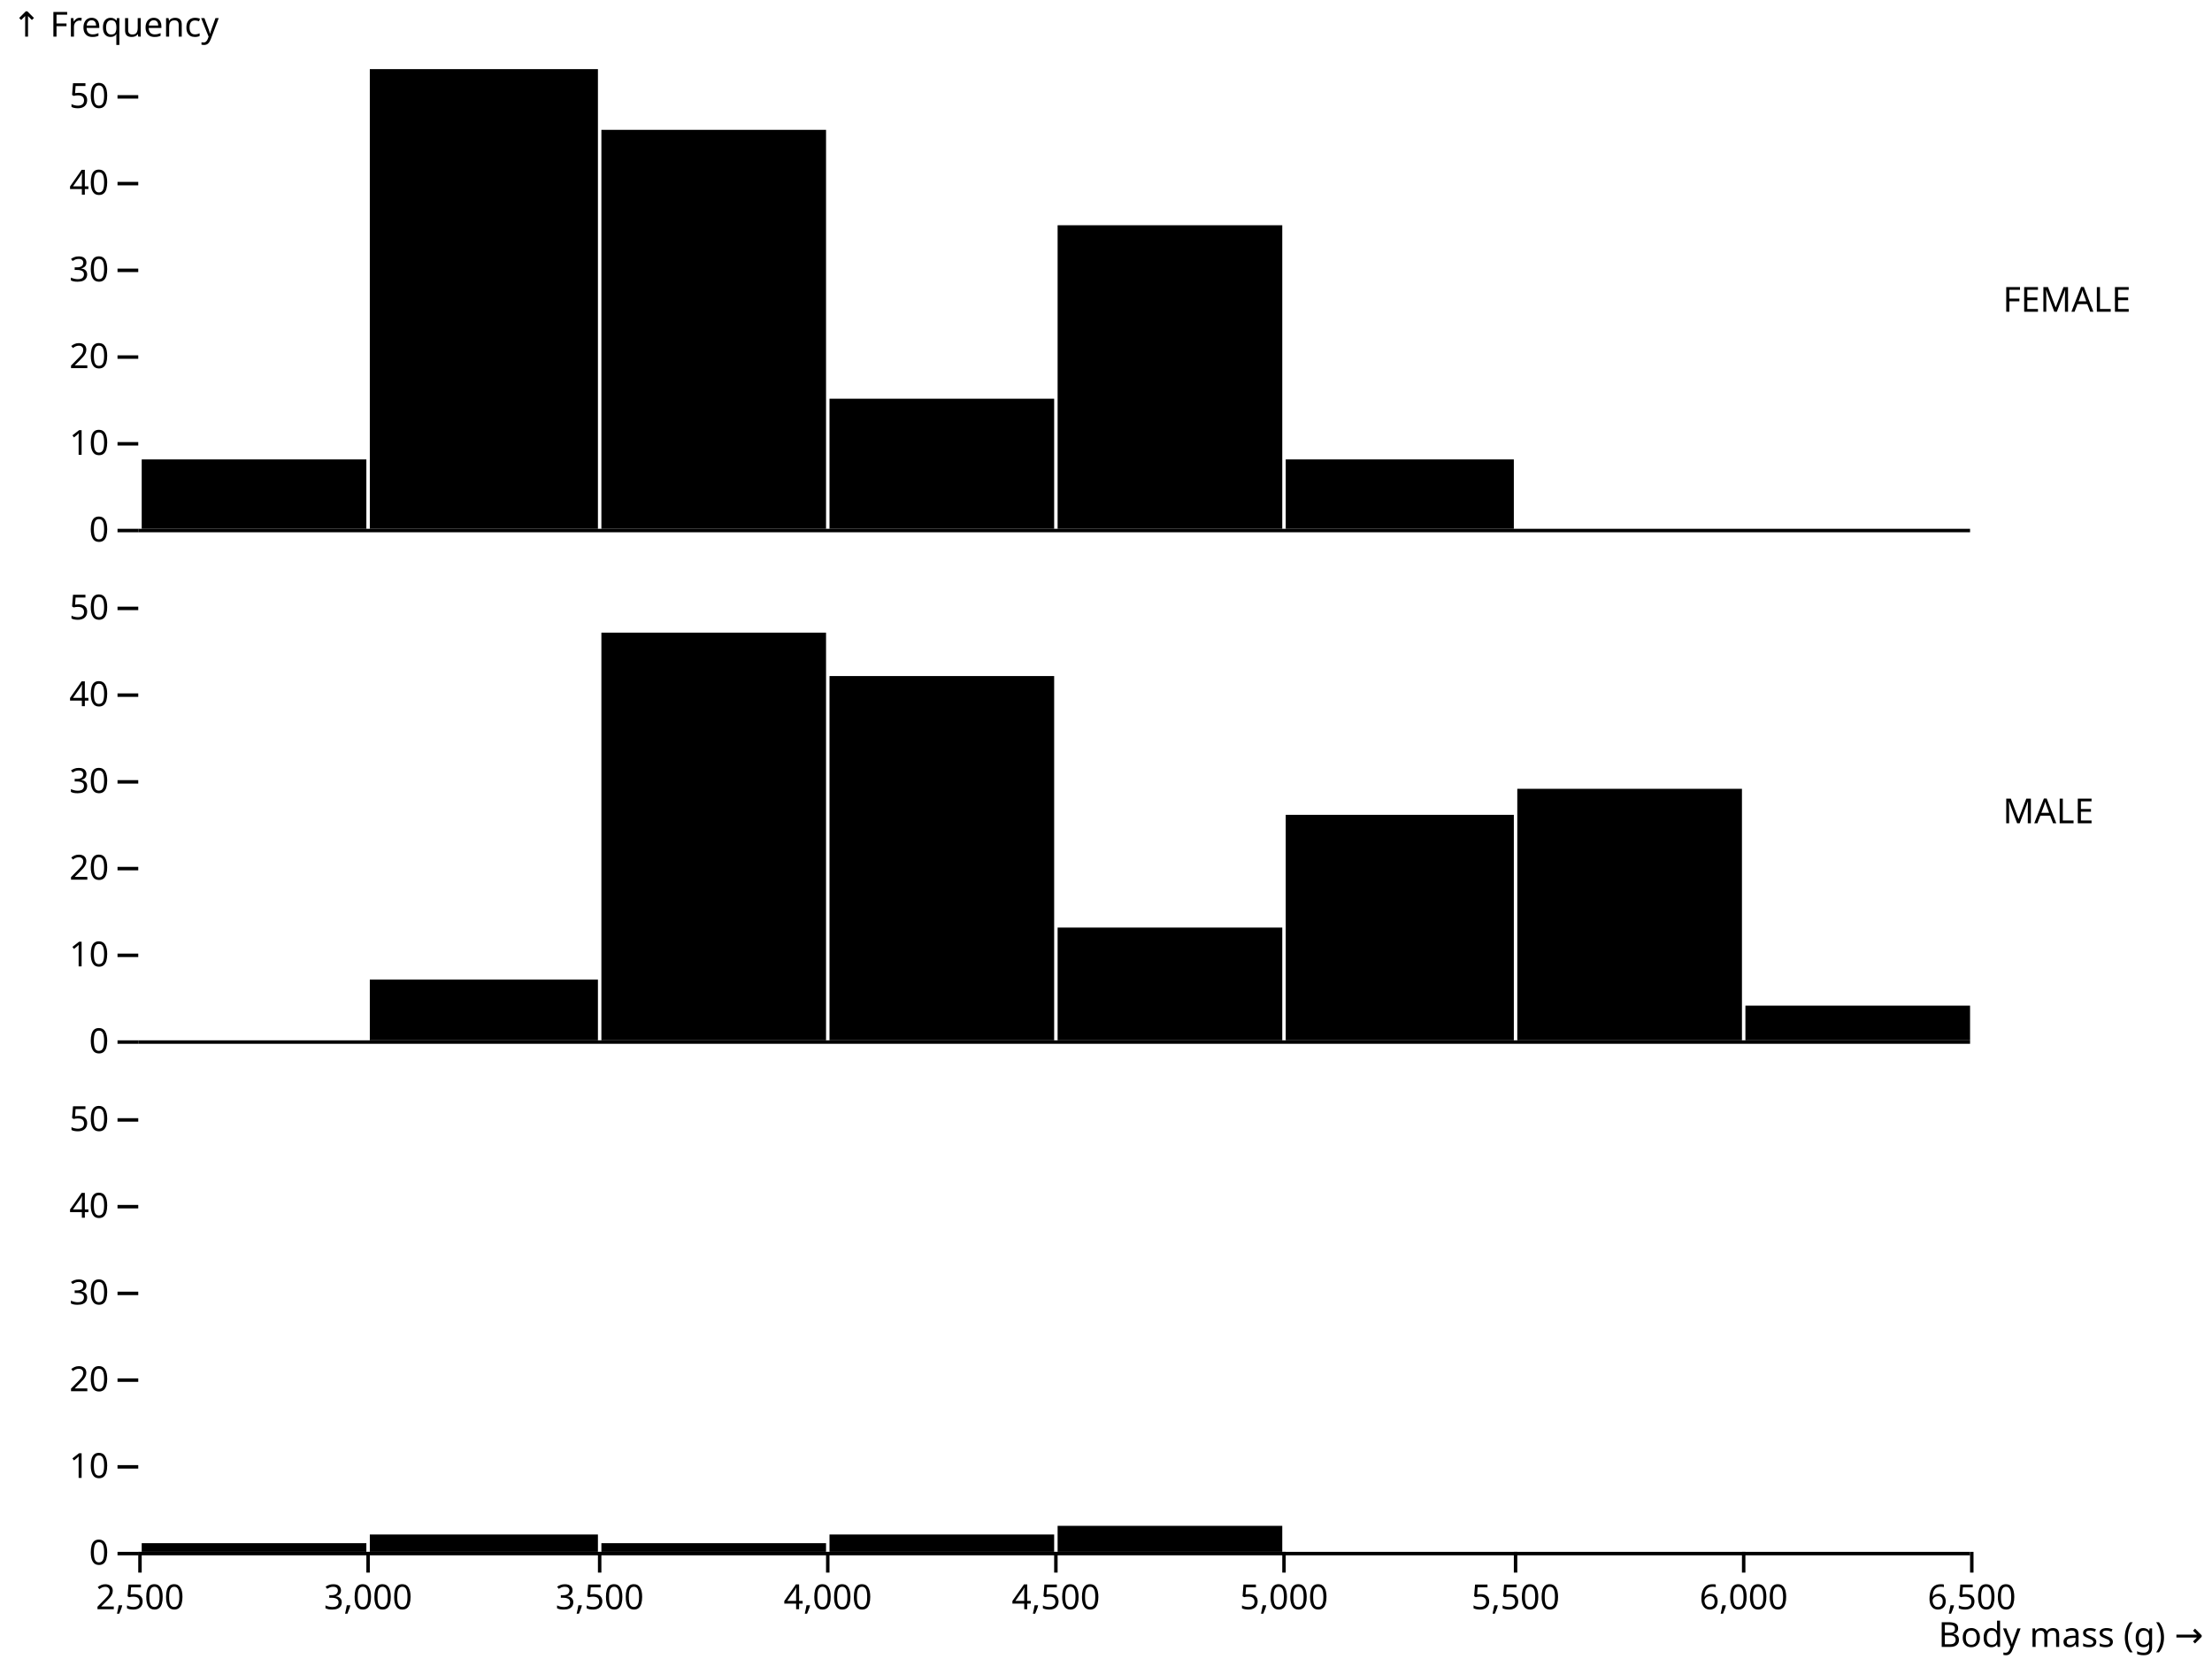
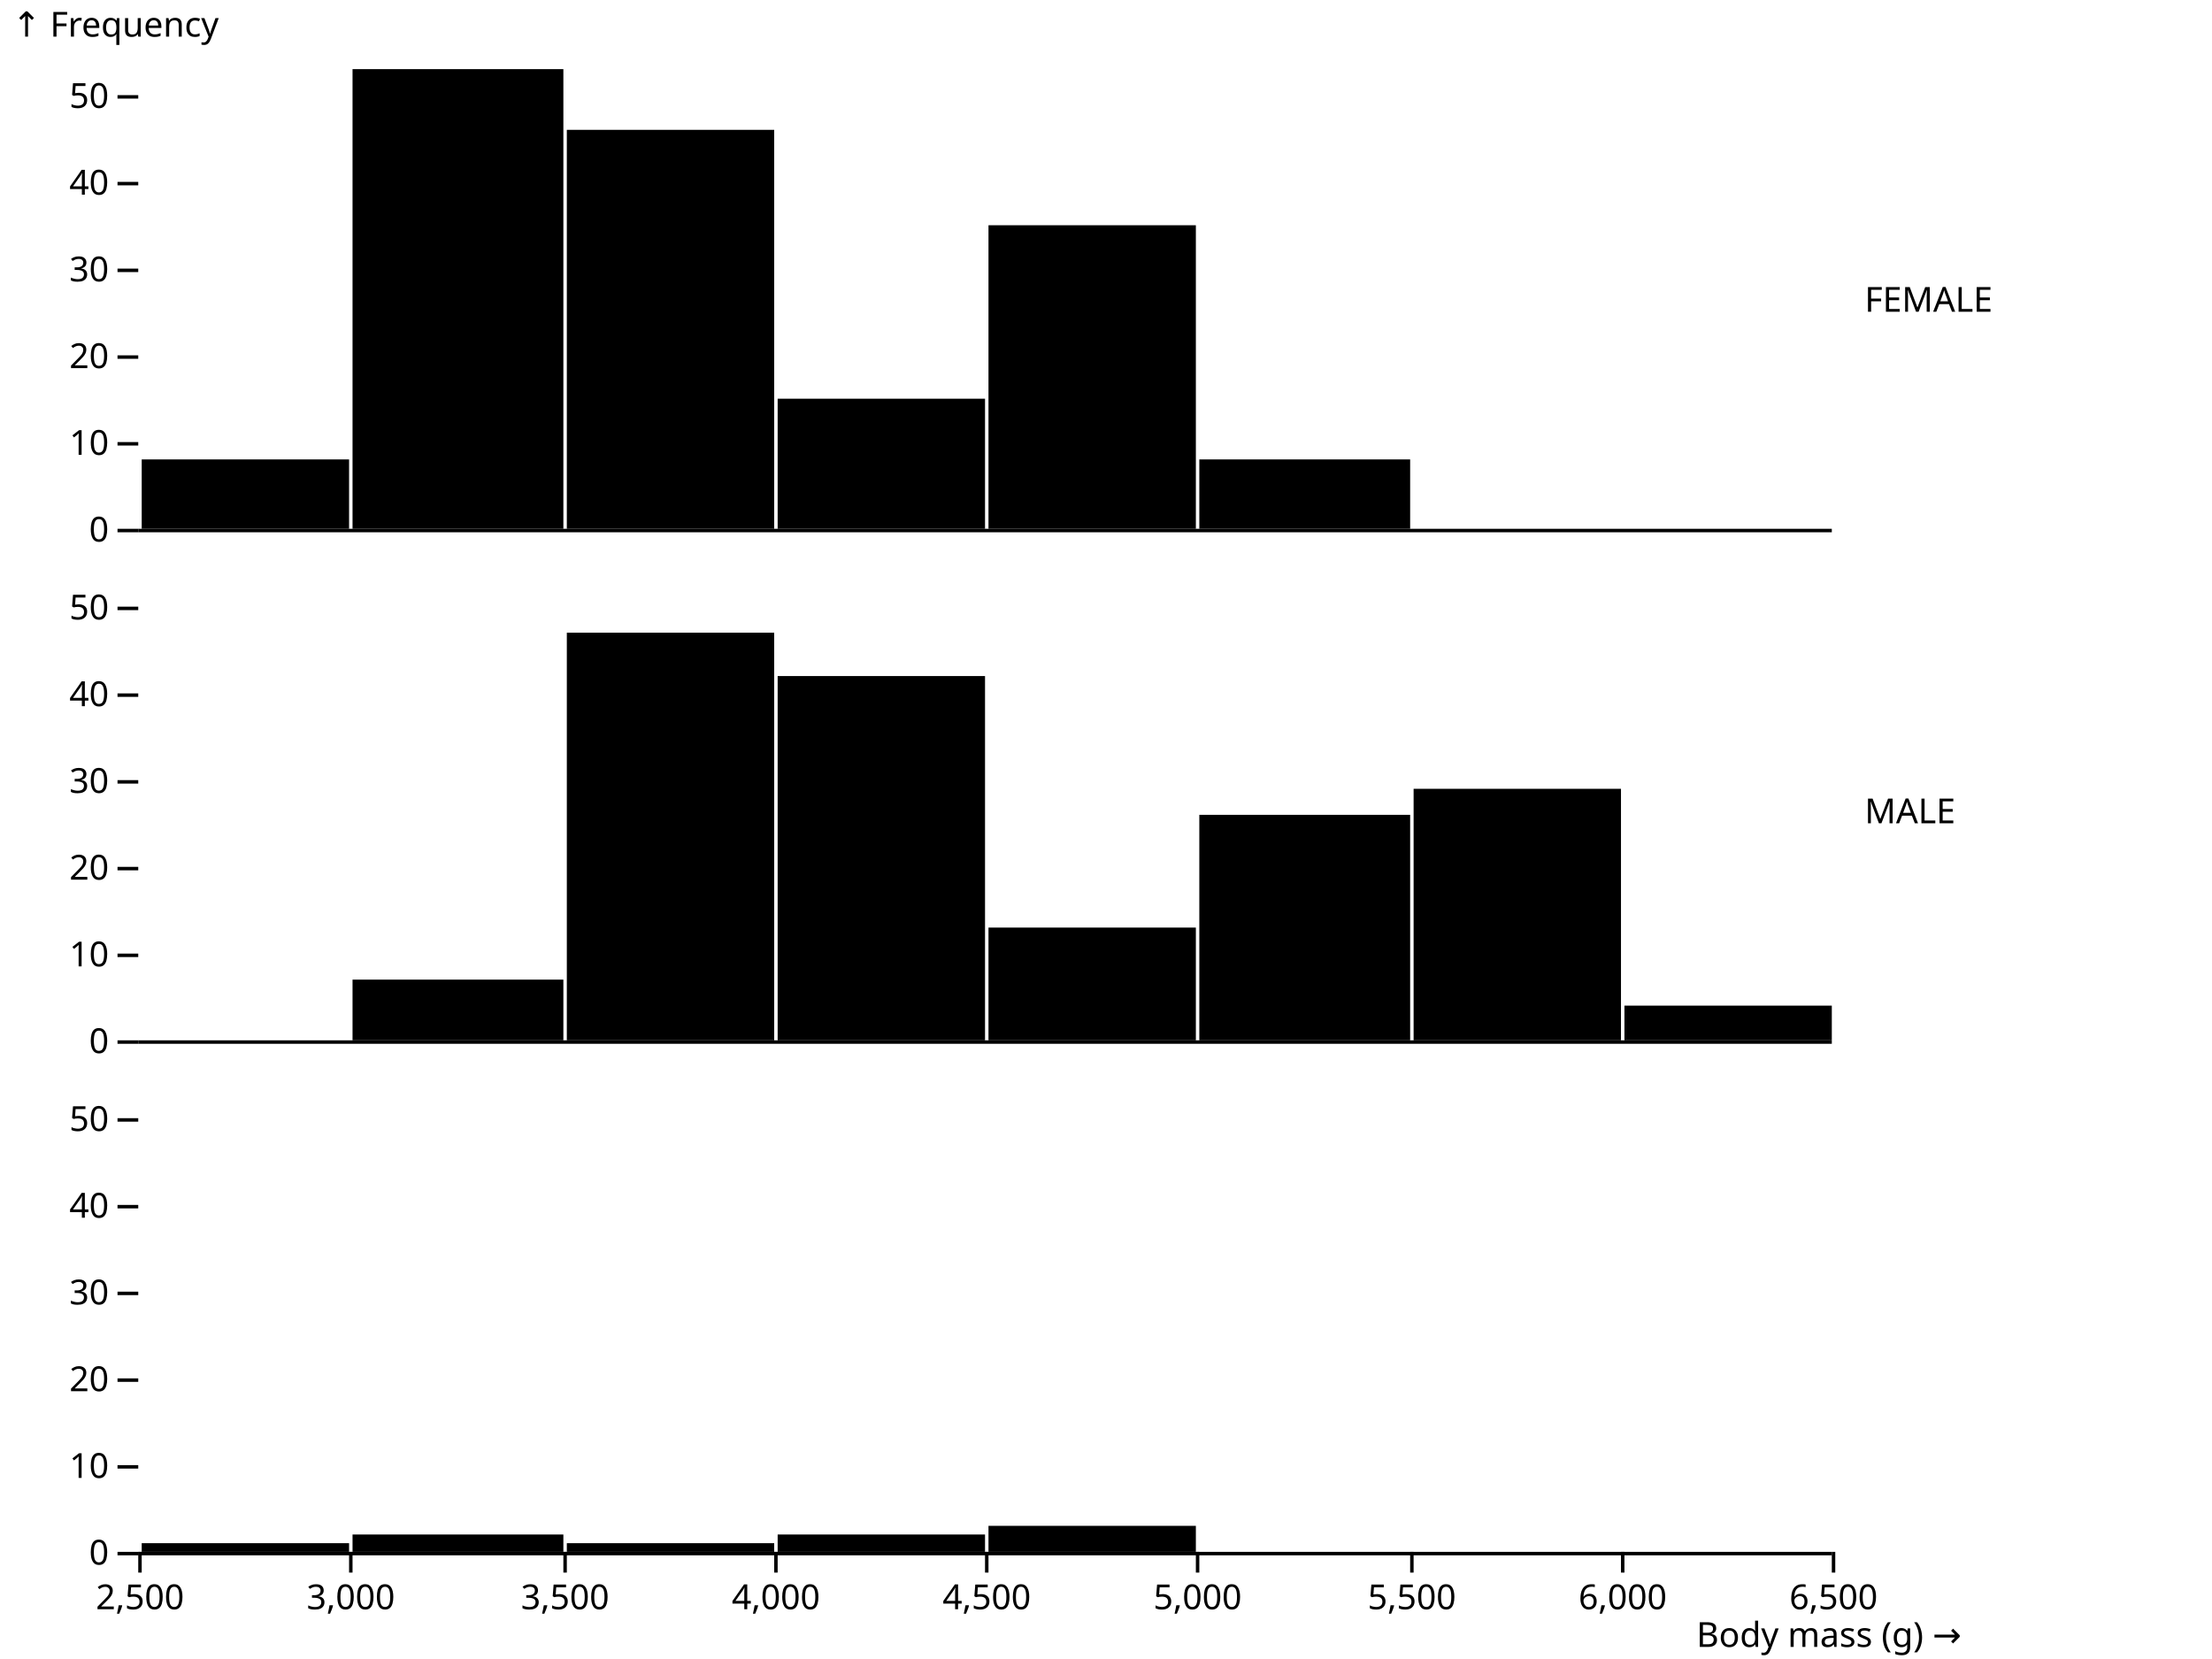
<svg xmlns="http://www.w3.org/2000/svg" class="plot" fill="currentColor" font-family="system-ui, sans-serif" font-size="10" text-anchor="middle" width="640" height="480" viewBox="0 0 640 480">
  <style>
    .plot {
      display: block;
      background: white;
      height: auto;
      height: intrinsic;
      max-width: 100%;
    }

    .plot text,
    .plot tspan {
      white-space: pre;
    }
  </style>
  <g aria-label="facet" transform="translate(0,0)">
    <g aria-label="fy-axis tick label" text-anchor="start" transform="translate(9.5,0.5)">
-       <text y="0.32em" transform="translate(570,86.5)">FEMALE</text>
+       <text y="0.32em" transform="translate(530,86.5)">FEMALE</text>
    </g>
    <g aria-label="y-axis tick" fill="none" stroke="currentColor" transform="translate(0,0.5)">
      <path transform="translate(40,153)" d="M0,0L-6,0" />
      <path transform="translate(40,127.9057)" d="M0,0L-6,0" />
      <path transform="translate(40,102.8113)" d="M0,0L-6,0" />
      <path transform="translate(40,77.71698)" d="M0,0L-6,0" />
      <path transform="translate(40,52.62264)" d="M0,0L-6,0" />
      <path transform="translate(40,27.5283)" d="M0,0L-6,0" />
    </g>
    <g aria-label="y-axis tick label" text-anchor="end" font-variant="tabular-nums" transform="translate(-8.5,0.5)">
      <text y="0.32em" transform="translate(40,153)">0</text>
      <text y="0.32em" transform="translate(40,127.9057)">10</text>
      <text y="0.32em" transform="translate(40,102.8113)">20</text>
      <text y="0.32em" transform="translate(40,77.71698)">30</text>
      <text y="0.32em" transform="translate(40,52.62264)">40</text>
      <text y="0.32em" transform="translate(40,27.5283)">50</text>
    </g>
    <g aria-label="y-axis label" text-anchor="start" transform="translate(-36.5,-16.5)">
      <text y="0.71em" transform="translate(40,20)">↑ Frequency</text>
    </g>
    <g aria-label="rect">
-       <rect x="41" y="132.925" width="65" height="20.075" />
-       <rect x="107" y="20" width="66" height="133" />
-       <rect x="174" y="37.566" width="65" height="115.434" />
-       <rect x="240" y="115.358" width="65" height="37.642" />
-       <rect x="306" y="65.17" width="65" height="87.83" />
-       <rect x="372" y="132.925" width="66" height="20.075" />
+       <rect x="41" y="132.925" width="60" height="20.075" />
+       <rect x="102" y="20" width="61" height="133" />
+       <rect x="164" y="37.566" width="60" height="115.434" />
+       <rect x="225" y="115.358" width="60" height="37.642" />
+       <rect x="286" y="65.17" width="60" height="87.83" />
+       <rect x="347" y="132.925" width="61" height="20.075" />
    </g>
    <g aria-label="rule" stroke="currentColor" transform="translate(0,0.5)">
-       <line x1="40" x2="570" y1="153" y2="153" />
+       <line x1="40" x2="530" y1="153" y2="153" />
    </g>
  </g>
  <g aria-label="facet" transform="translate(0,148)">
    <g aria-label="fy-axis tick label" text-anchor="start" transform="translate(9.5,0.5)">
-       <text y="0.32em" transform="translate(570,86.5)">MALE</text>
+       <text y="0.32em" transform="translate(530,86.5)">MALE</text>
    </g>
    <g aria-label="y-axis tick" fill="none" stroke="currentColor" transform="translate(0,0.5)">
      <path transform="translate(40,153)" d="M0,0L-6,0" />
      <path transform="translate(40,127.9057)" d="M0,0L-6,0" />
      <path transform="translate(40,102.8113)" d="M0,0L-6,0" />
      <path transform="translate(40,77.71698)" d="M0,0L-6,0" />
      <path transform="translate(40,52.62264)" d="M0,0L-6,0" />
      <path transform="translate(40,27.5283)" d="M0,0L-6,0" />
    </g>
    <g aria-label="y-axis tick label" text-anchor="end" font-variant="tabular-nums" transform="translate(-8.5,0.5)">
      <text y="0.32em" transform="translate(40,153)">0</text>
      <text y="0.32em" transform="translate(40,127.9057)">10</text>
      <text y="0.32em" transform="translate(40,102.8113)">20</text>
      <text y="0.32em" transform="translate(40,77.71698)">30</text>
      <text y="0.32em" transform="translate(40,52.62264)">40</text>
      <text y="0.32em" transform="translate(40,27.5283)">50</text>
    </g>
    <g aria-label="rect">
-       <rect x="107" y="135.434" width="66" height="17.566" />
-       <rect x="174" y="35.057" width="65" height="117.943" />
-       <rect x="240" y="47.604" width="65" height="105.396" />
-       <rect x="306" y="120.377" width="65" height="32.623" />
-       <rect x="372" y="87.755" width="66" height="65.245" />
-       <rect x="439" y="80.226" width="65" height="72.774" />
-       <rect x="505" y="142.962" width="65" height="10.038" />
+       <rect x="102" y="135.434" width="61" height="17.566" />
+       <rect x="164" y="35.057" width="60" height="117.943" />
+       <rect x="225" y="47.604" width="60" height="105.396" />
+       <rect x="286" y="120.377" width="60" height="32.623" />
+       <rect x="347" y="87.755" width="61" height="65.245" />
+       <rect x="409" y="80.226" width="60" height="72.774" />
+       <rect x="470" y="142.962" width="60" height="10.038" />
    </g>
    <g aria-label="rule" stroke="currentColor" transform="translate(0,0.5)">
-       <line x1="40" x2="570" y1="153" y2="153" />
+       <line x1="40" x2="530" y1="153" y2="153" />
    </g>
  </g>
  <g aria-label="facet" transform="translate(0,296)">
    <g aria-label="y-axis tick" fill="none" stroke="currentColor" transform="translate(0,0.5)">
      <path transform="translate(40,153)" d="M0,0L-6,0" />
      <path transform="translate(40,127.9057)" d="M0,0L-6,0" />
      <path transform="translate(40,102.8113)" d="M0,0L-6,0" />
      <path transform="translate(40,77.71698)" d="M0,0L-6,0" />
      <path transform="translate(40,52.62264)" d="M0,0L-6,0" />
      <path transform="translate(40,27.5283)" d="M0,0L-6,0" />
    </g>
    <g aria-label="y-axis tick label" text-anchor="end" font-variant="tabular-nums" transform="translate(-8.5,0.5)">
      <text y="0.32em" transform="translate(40,153)">0</text>
      <text y="0.32em" transform="translate(40,127.9057)">10</text>
      <text y="0.32em" transform="translate(40,102.8113)">20</text>
      <text y="0.32em" transform="translate(40,77.71698)">30</text>
      <text y="0.32em" transform="translate(40,52.62264)">40</text>
      <text y="0.32em" transform="translate(40,27.5283)">50</text>
    </g>
    <g aria-label="x-axis tick" fill="none" stroke="currentColor" transform="translate(0.5,0)">
      <path transform="translate(40,153)" d="M0,0L0,6" />
-       <path transform="translate(106,153)" d="M0,0L0,6" />
-       <path transform="translate(173,153)" d="M0,0L0,6" />
-       <path transform="translate(239,153)" d="M0,0L0,6" />
-       <path transform="translate(305,153)" d="M0,0L0,6" />
-       <path transform="translate(371,153)" d="M0,0L0,6" />
-       <path transform="translate(438,153)" d="M0,0L0,6" />
-       <path transform="translate(504,153)" d="M0,0L0,6" />
-       <path transform="translate(570,153)" d="M0,0L0,6" />
+       <path transform="translate(101,153)" d="M0,0L0,6" />
+       <path transform="translate(163,153)" d="M0,0L0,6" />
+       <path transform="translate(224,153)" d="M0,0L0,6" />
+       <path transform="translate(285,153)" d="M0,0L0,6" />
+       <path transform="translate(346,153)" d="M0,0L0,6" />
+       <path transform="translate(408,153)" d="M0,0L0,6" />
+       <path transform="translate(469,153)" d="M0,0L0,6" />
+       <path transform="translate(530,153)" d="M0,0L0,6" />
    </g>
    <g aria-label="x-axis tick label" font-variant="tabular-nums" transform="translate(0.5,9.5)">
      <text y="0.71em" transform="translate(40,153)">2,500</text>
-       <text y="0.71em" transform="translate(106,153)">3,000</text>
-       <text y="0.71em" transform="translate(173,153)">3,500</text>
-       <text y="0.71em" transform="translate(239,153)">4,000</text>
-       <text y="0.71em" transform="translate(305,153)">4,500</text>
-       <text y="0.71em" transform="translate(371,153)">5,000</text>
-       <text y="0.71em" transform="translate(438,153)">5,500</text>
-       <text y="0.71em" transform="translate(504,153)">6,000</text>
-       <text y="0.71em" transform="translate(570,153)">6,500</text>
+       <text y="0.71em" transform="translate(101,153)">3,000</text>
+       <text y="0.71em" transform="translate(163,153)">3,500</text>
+       <text y="0.71em" transform="translate(224,153)">4,000</text>
+       <text y="0.71em" transform="translate(285,153)">4,500</text>
+       <text y="0.71em" transform="translate(346,153)">5,000</text>
+       <text y="0.71em" transform="translate(408,153)">5,500</text>
+       <text y="0.71em" transform="translate(469,153)">6,000</text>
+       <text y="0.71em" transform="translate(530,153)">6,500</text>
    </g>
-     <g aria-label="x-axis label" text-anchor="end" transform="translate(67.5,27.5)">
-       <text transform="translate(570,153)">Body mass (g) →</text>
+     <g aria-label="x-axis label" text-anchor="end" transform="translate(37.5,27.5)">
+       <text transform="translate(530,153)">Body mass (g) →</text>
    </g>
    <g aria-label="rect">
-       <rect x="41" y="150.491" width="65" height="2.509" />
-       <rect x="107" y="147.981" width="66" height="5.019" />
-       <rect x="174" y="150.491" width="65" height="2.509" />
-       <rect x="240" y="147.981" width="65" height="5.019" />
-       <rect x="306" y="145.472" width="65" height="7.528" />
+       <rect x="41" y="150.491" width="60" height="2.509" />
+       <rect x="102" y="147.981" width="61" height="5.019" />
+       <rect x="164" y="150.491" width="60" height="2.509" />
+       <rect x="225" y="147.981" width="60" height="5.019" />
+       <rect x="286" y="145.472" width="60" height="7.528" />
    </g>
    <g aria-label="rule" stroke="currentColor" transform="translate(0,0.5)">
-       <line x1="40" x2="570" y1="153" y2="153" />
+       <line x1="40" x2="530" y1="153" y2="153" />
    </g>
  </g>
</svg>
